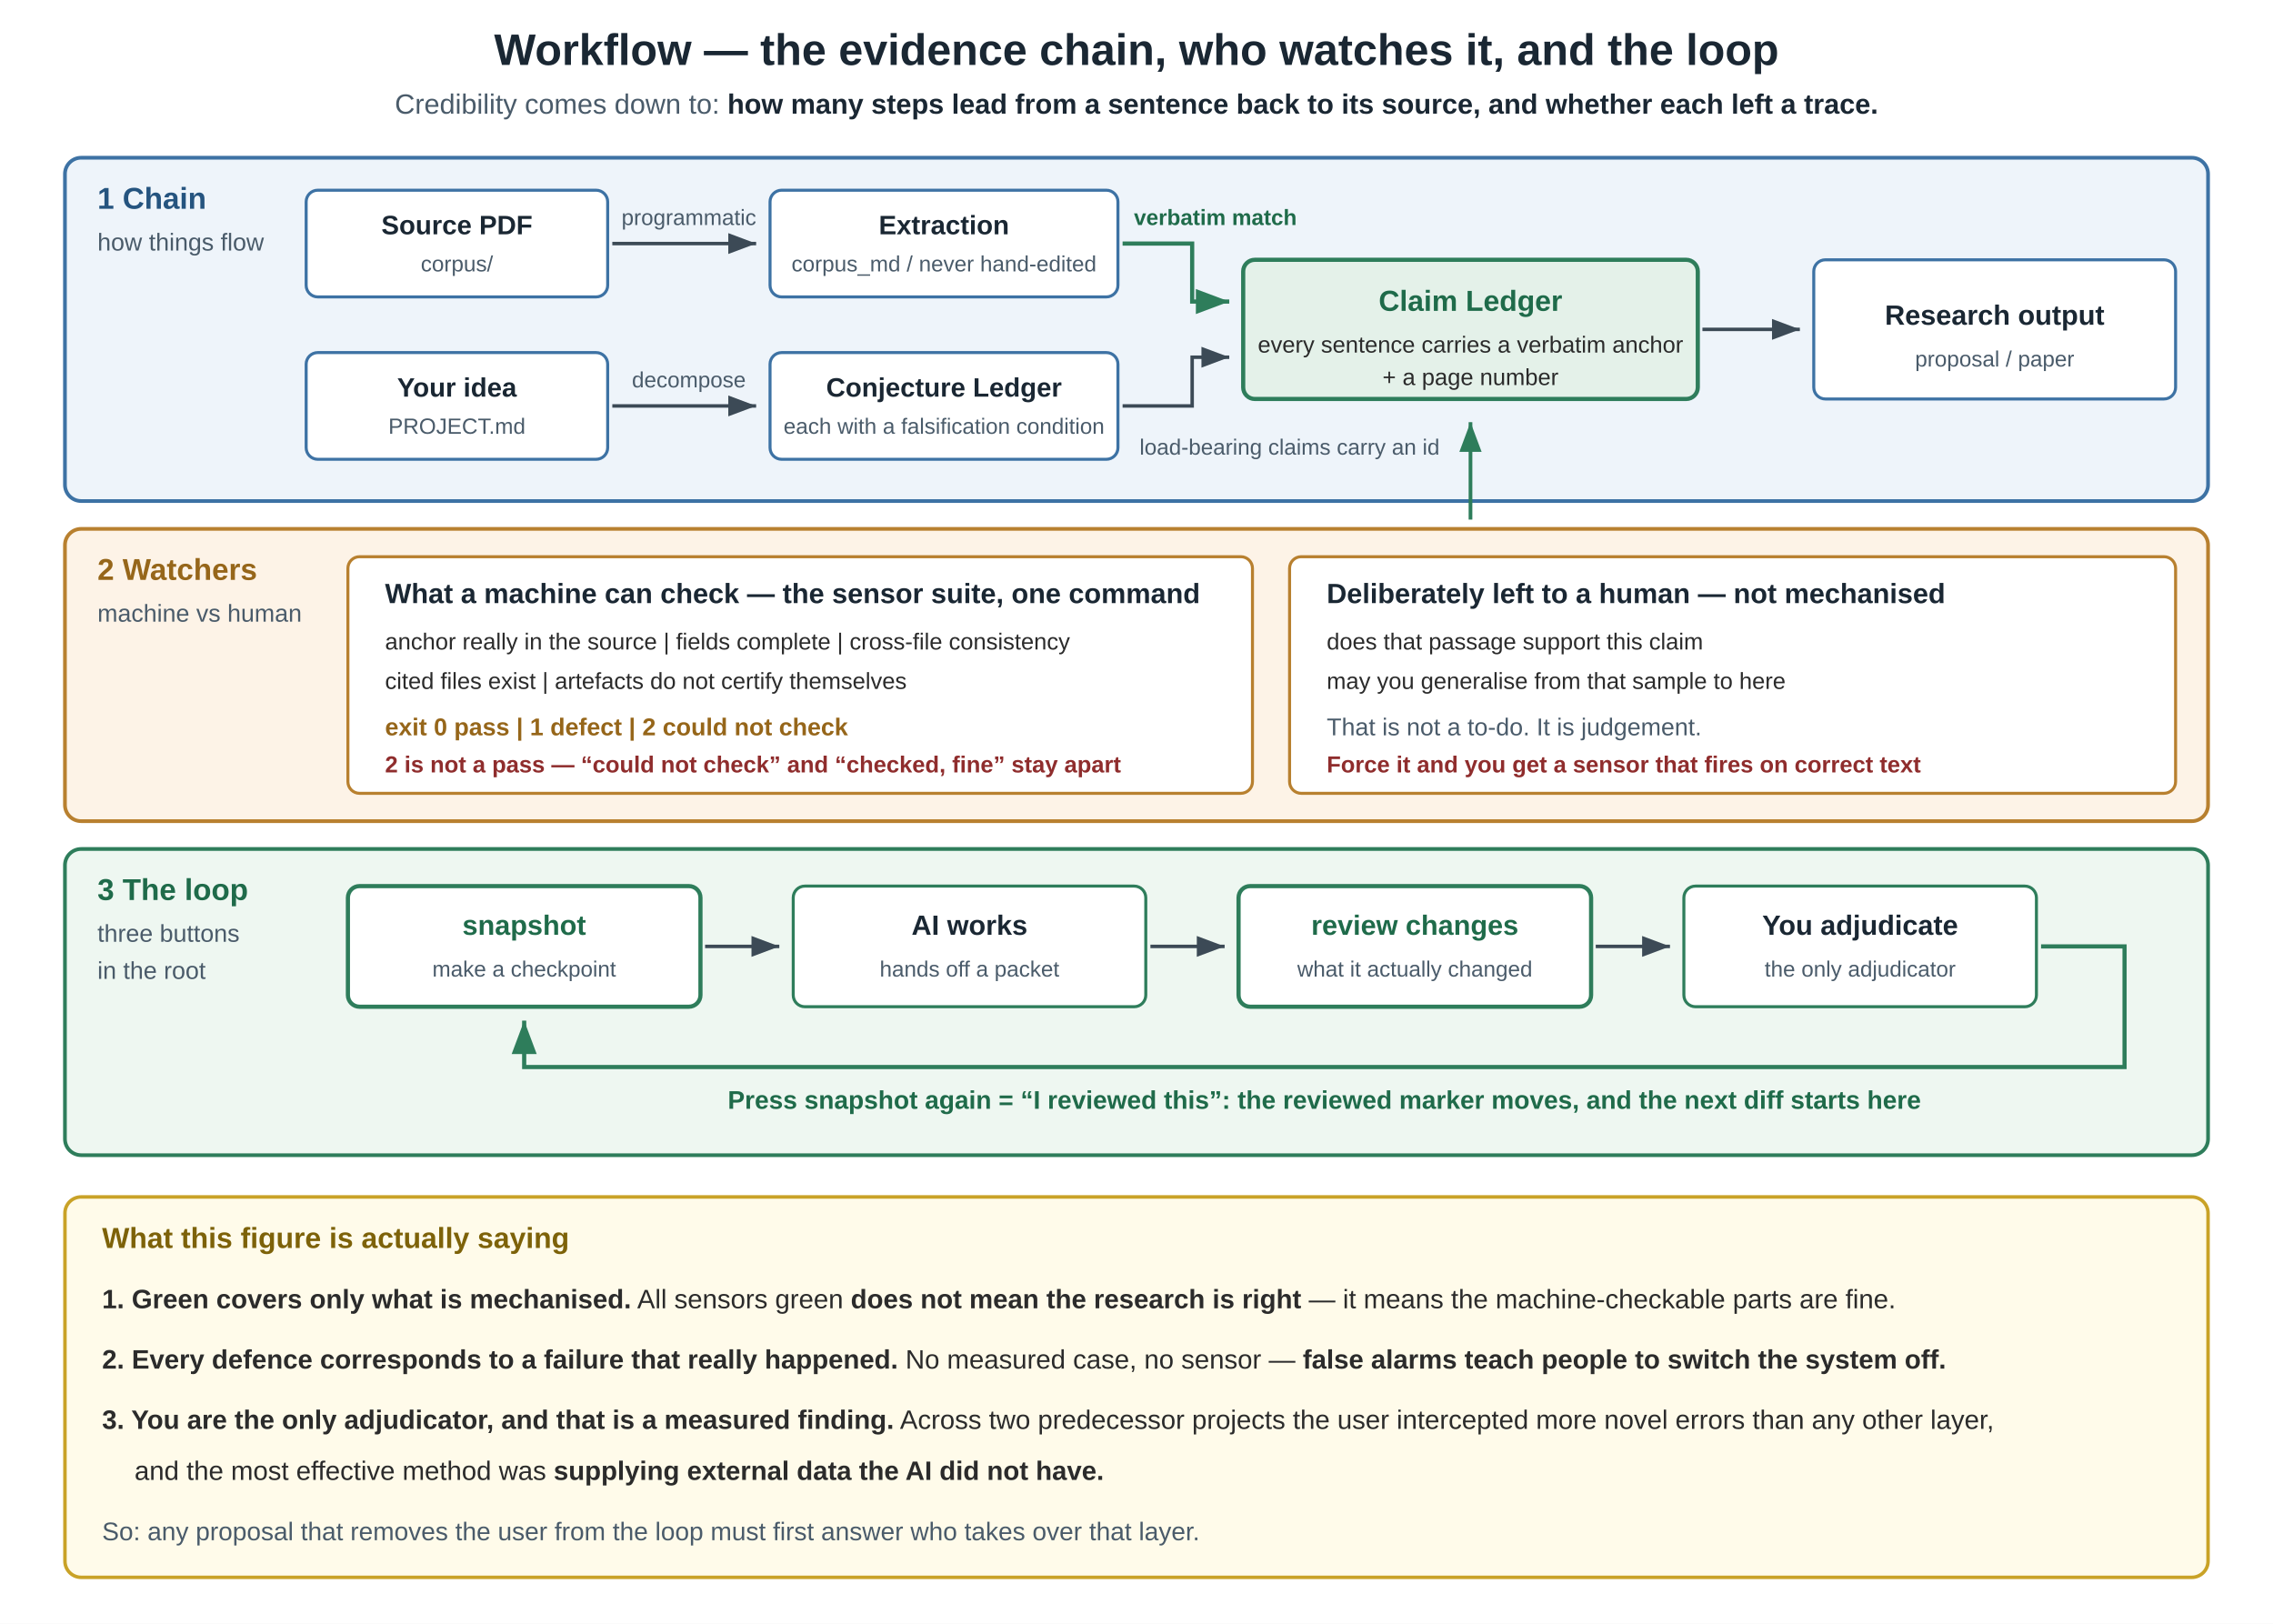
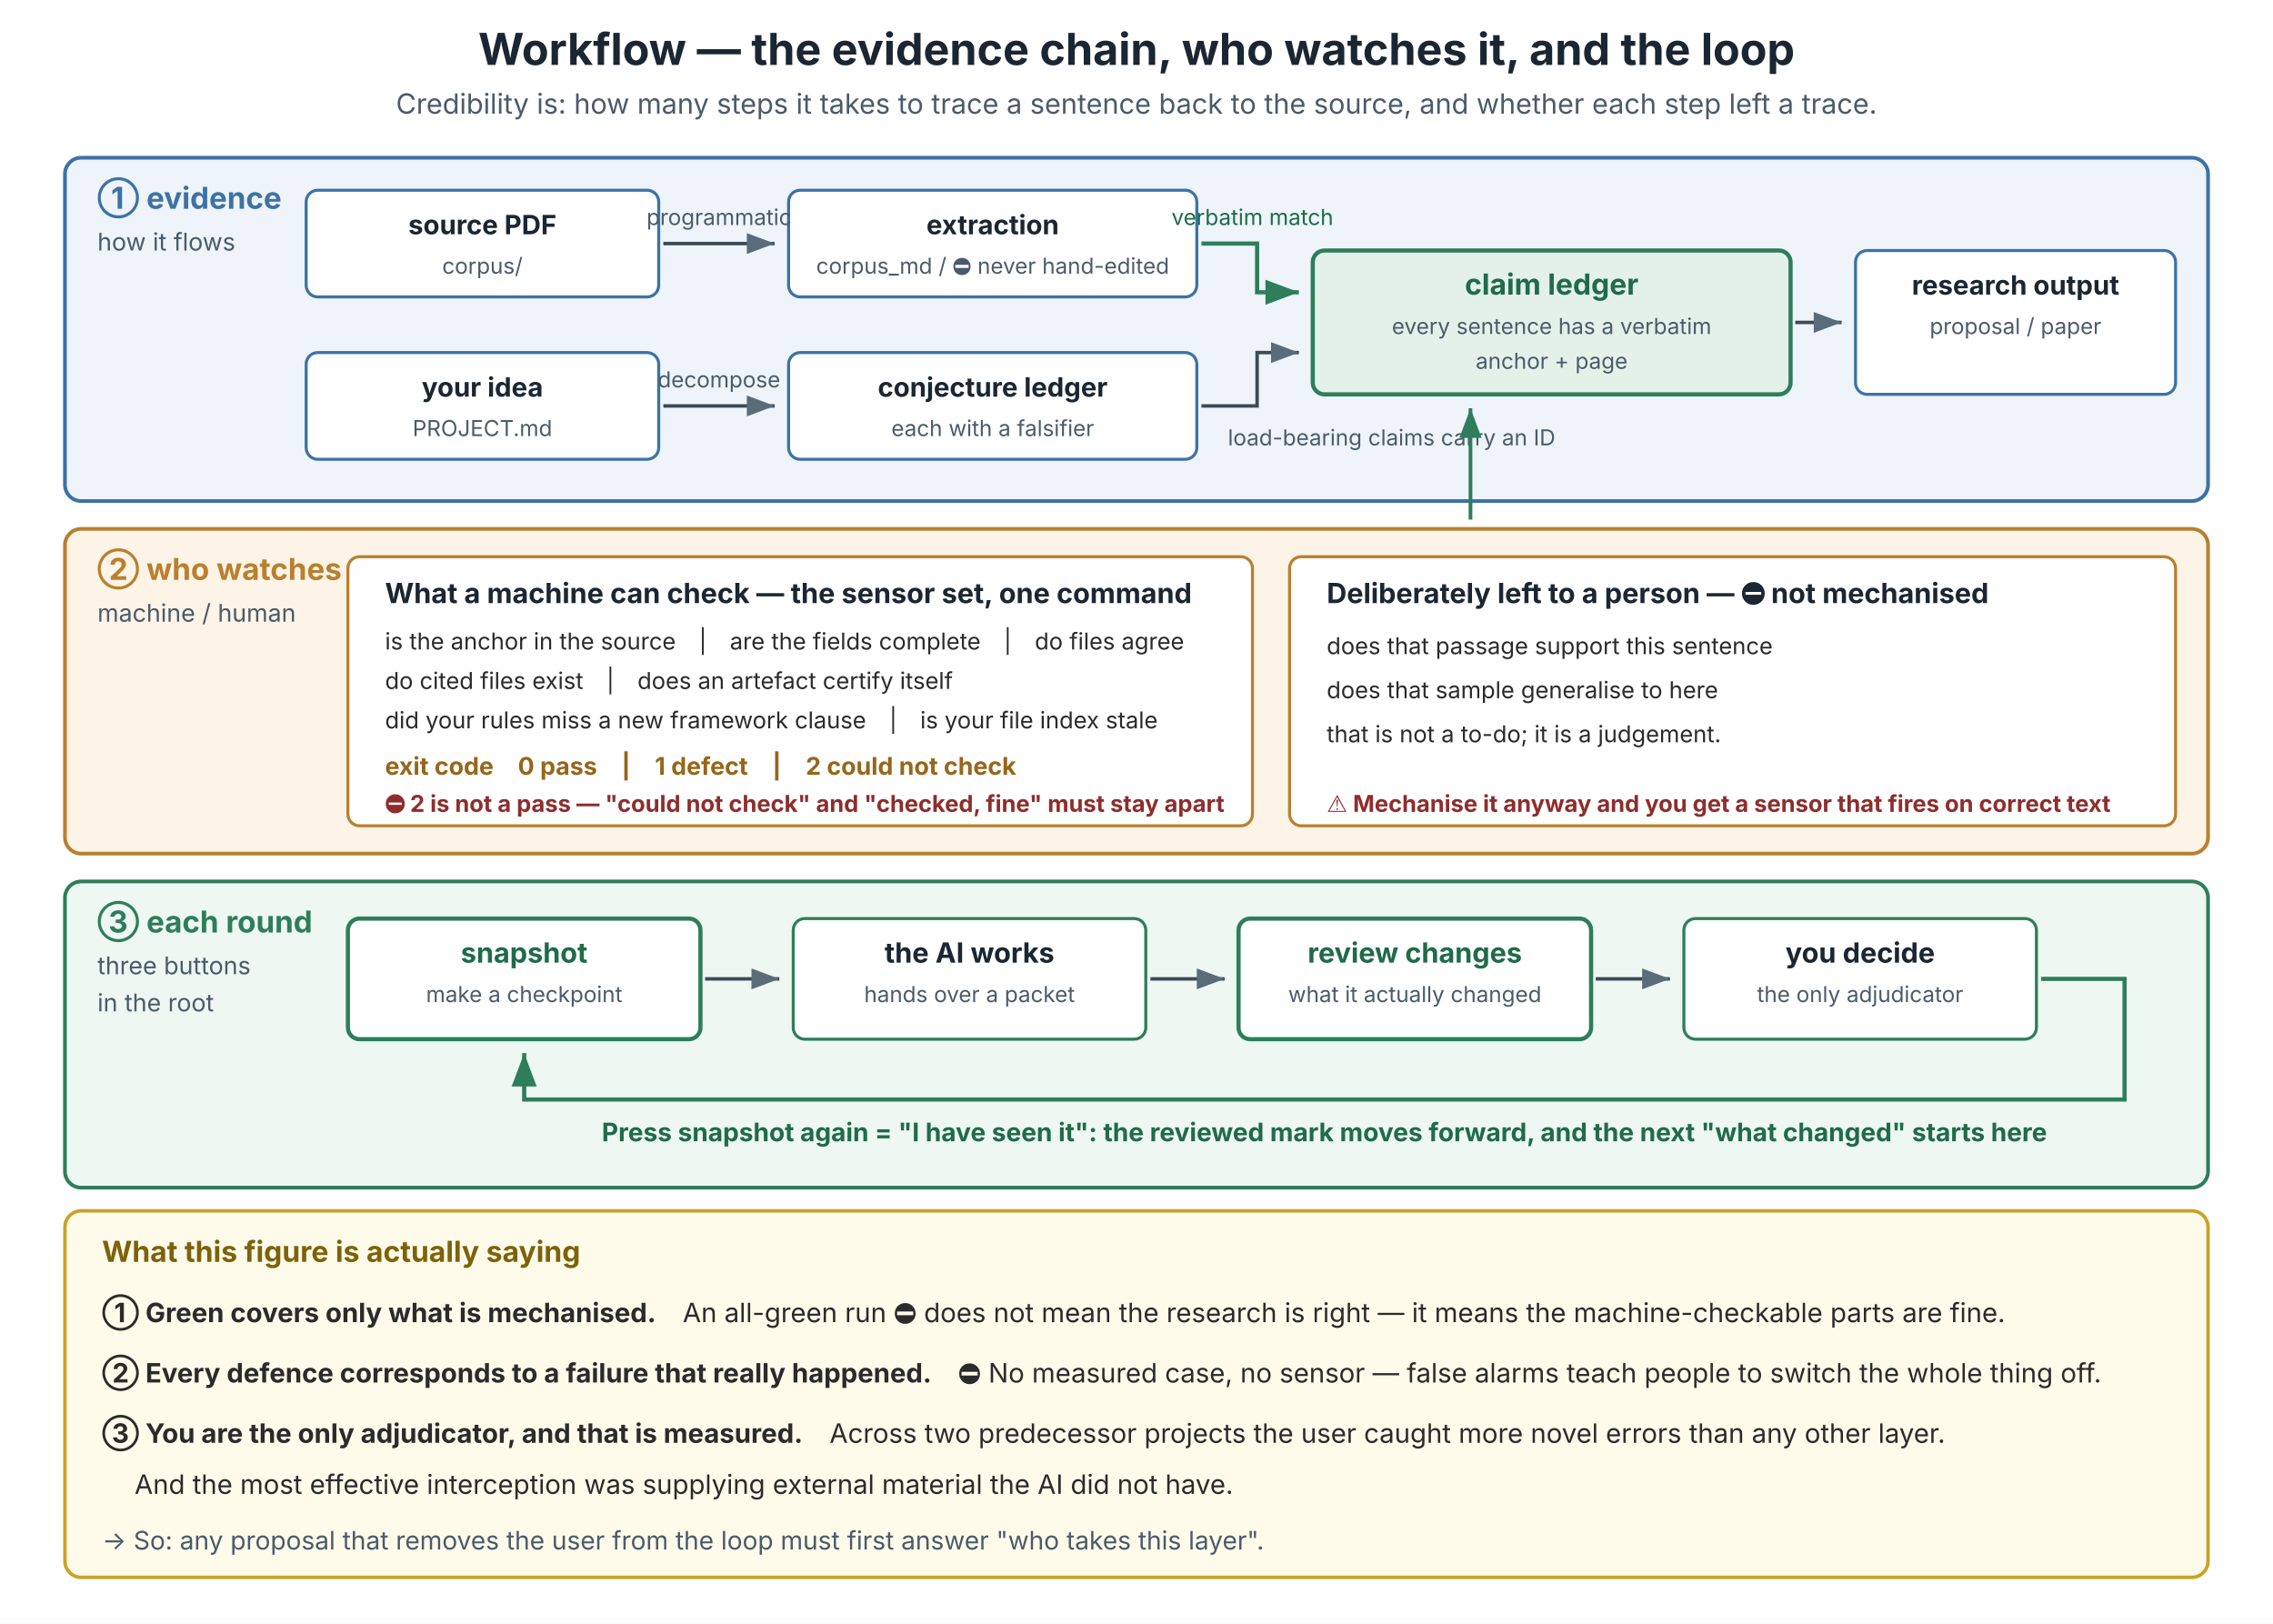
- <svg xmlns="http://www.w3.org/2000/svg" viewBox="0 0 980 700" width="980" height="700" font-family="-apple-system, Segoe UI, Helvetica Neue, Arial, sans-serif">
+ <svg xmlns="http://www.w3.org/2000/svg" viewBox="0 0 980 700" width="980" height="700" font-family="Inter, Segoe UI, Helvetica Neue, Arial, sans-serif">
  <rect x="0" y="0" width="980" height="700" fill="#ffffff" />
  <defs>
-     <marker id="b" markerWidth="9" markerHeight="9" refX="8" refY="3" orient="auto">
-       <path d="M0,0 L0,6 L8,3 z" fill="#3c4a56" />
+     <marker id="ar" markerWidth="9" markerHeight="9" refX="8" refY="3" orient="auto">
+       <path d="M0,0 L0,6 L8,3 z" fill="#5a6b7a" />
    </marker>
-     <marker id="bg" markerWidth="9" markerHeight="9" refX="8" refY="3" orient="auto">
+     <marker id="ag" markerWidth="9" markerHeight="9" refX="8" refY="3" orient="auto">
      <path d="M0,0 L0,6 L8,3 z" fill="#2e7d5b" />
-     </marker>
-     <marker id="by" markerWidth="9" markerHeight="9" refX="8" refY="3" orient="auto">
-       <path d="M0,0 L0,6 L8,3 z" fill="#b8802f" />
    </marker>
  </defs>
  <text x="490" y="28" text-anchor="middle" font-size="19" font-weight="bold" fill="#1a2733">Workflow — the evidence chain, who watches it, and the loop</text>
-   <text x="490" y="49" text-anchor="middle" font-size="12" fill="#4a5b6a">Credibility comes down to: <tspan font-weight="bold" fill="#1a2733">how many steps lead from a sentence back to its source, and whether each left a trace.</tspan>
-   </text>
+   <text x="490" y="49" text-anchor="middle" font-size="12" fill="#4a5b6a">Credibility is: how many steps it takes to trace a sentence back to the source, and whether each step left a trace.</text>
  <rect x="28" y="68" width="924" height="148" rx="7" fill="#eef4fa" stroke="#3d72a4" stroke-width="1.6" />
-   <text x="42" y="90" font-size="13" font-weight="bold" fill="#25547f">1 Chain</text>
-   <text x="42" y="108" font-size="10.5" fill="#4a5b6a">how things flow</text>
-   <rect x="132" y="82" width="130" height="46" rx="5" fill="#fff" stroke="#3d72a4" stroke-width="1.3" />
-   <text x="197" y="101" text-anchor="middle" font-size="11.5" font-weight="bold" fill="#1a2733">Source PDF</text>
-   <text x="197" y="117" text-anchor="middle" font-size="9.5" fill="#4a5b6a">corpus/</text>
-   <rect x="332" y="82" width="150" height="46" rx="5" fill="#fff" stroke="#3d72a4" stroke-width="1.3" />
-   <text x="407" y="101" text-anchor="middle" font-size="11.5" font-weight="bold" fill="#1a2733">Extraction</text>
-   <text x="407" y="117" text-anchor="middle" font-size="9.5" fill="#4a5b6a">corpus_md / never hand-edited</text>
-   <rect x="132" y="152" width="130" height="46" rx="5" fill="#fff" stroke="#3d72a4" stroke-width="1.3" />
-   <text x="197" y="171" text-anchor="middle" font-size="11.5" font-weight="bold" fill="#1a2733">Your idea</text>
-   <text x="197" y="187" text-anchor="middle" font-size="9.5" fill="#4a5b6a">PROJECT.md</text>
-   <rect x="332" y="152" width="150" height="46" rx="5" fill="#fff" stroke="#3d72a4" stroke-width="1.3" />
-   <text x="407" y="171" text-anchor="middle" font-size="11.5" font-weight="bold" fill="#1a2733">Conjecture Ledger</text>
-   <text x="407" y="187" text-anchor="middle" font-size="9.5" fill="#4a5b6a">each with a falsification condition</text>
-   <rect x="536" y="112" width="196" height="60" rx="5" fill="#e4f1e9" stroke="#2e7d5b" stroke-width="1.8" />
-   <text x="634" y="134" text-anchor="middle" font-size="12.5" font-weight="bold" fill="#1f6b4a">Claim Ledger</text>
-   <text x="634" y="152" text-anchor="middle" font-size="10" fill="#2b2b2b">every sentence carries a verbatim anchor</text>
-   <text x="634" y="166" text-anchor="middle" font-size="10" fill="#2b2b2b">+ a page number</text>
-   <rect x="782" y="112" width="156" height="60" rx="5" fill="#fff" stroke="#3d72a4" stroke-width="1.3" />
-   <text x="860" y="140" text-anchor="middle" font-size="12" font-weight="bold" fill="#1a2733">Research output</text>
-   <text x="860" y="158" text-anchor="middle" font-size="9.5" fill="#4a5b6a">proposal / paper</text>
-   <line x1="264" y1="105" x2="326" y2="105" stroke="#3c4a56" stroke-width="1.5" marker-end="url(#b)" />
-   <text x="297" y="97" text-anchor="middle" font-size="9.5" fill="#4a5b6a">programmatic</text>
-   <line x1="264" y1="175" x2="326" y2="175" stroke="#3c4a56" stroke-width="1.5" marker-end="url(#b)" />
-   <text x="297" y="167" text-anchor="middle" font-size="9.5" fill="#4a5b6a">decompose</text>
-   <path d="M484,105 L514,105 L514,130 L530,130" fill="none" stroke="#2e7d5b" stroke-width="1.8" marker-end="url(#bg)" />
-   <text x="524" y="97" text-anchor="middle" font-size="9.5" font-weight="bold" fill="#1f6b4a">verbatim match</text>
-   <path d="M484,175 L514,175 L514,154 L530,154" fill="none" stroke="#3c4a56" stroke-width="1.5" marker-end="url(#b)" />
-   <text x="556" y="196" text-anchor="middle" font-size="9.5" fill="#4a5b6a">load-bearing claims carry an id</text>
-   <line x1="734" y1="142" x2="776" y2="142" stroke="#3c4a56" stroke-width="1.5" marker-end="url(#b)" />
-   <rect x="28" y="228" width="924" height="126" rx="7" fill="#fdf3e7" stroke="#b8802f" stroke-width="1.6" />
-   <text x="42" y="250" font-size="13" font-weight="bold" fill="#96661a">2 Watchers</text>
-   <text x="42" y="268" font-size="10.5" fill="#4a5b6a">machine vs human</text>
-   <rect x="150" y="240" width="390" height="102" rx="5" fill="#fff" stroke="#b8802f" stroke-width="1.3" />
-   <text x="166" y="260" font-size="12" font-weight="bold" fill="#1a2733">What a machine can check — the sensor suite, one command</text>
-   <text x="166" y="280" font-size="10" fill="#2b2b2b">anchor really in the source  |  fields complete  |  cross-file consistency</text>
-   <text x="166" y="297" font-size="10" fill="#2b2b2b">cited files exist  |  artefacts do not certify themselves</text>
-   <text x="166" y="317" font-size="10.5" font-weight="bold" fill="#96661a">exit  0 pass  |  1 defect  |  2 could not check</text>
-   <text x="166" y="333" font-size="10" fill="#8f2d2d" font-weight="bold">2 is not a pass — “could not check” and “checked, fine” stay apart</text>
-   <rect x="556" y="240" width="382" height="102" rx="5" fill="#fff" stroke="#b8802f" stroke-width="1.3" />
-   <text x="572" y="260" font-size="12" font-weight="bold" fill="#1a2733">Deliberately left to a human — not mechanised</text>
-   <text x="572" y="280" font-size="10" fill="#2b2b2b">does that passage support this claim</text>
-   <text x="572" y="297" font-size="10" fill="#2b2b2b">may you generalise from that sample to here</text>
-   <text x="572" y="317" font-size="10.5" fill="#4a5b6a">That is not a to-do. It is judgement.</text>
-   <text x="572" y="333" font-size="10" fill="#8f2d2d" font-weight="bold">Force it and you get a sensor that fires on correct text</text>
-   <path d="M634,224 L634,182" fill="none" stroke="#2e7d5b" stroke-width="1.6" marker-end="url(#bg)" />
-   <rect x="28" y="366" width="924" height="132" rx="7" fill="#eef7f1" stroke="#2e7d5b" stroke-width="1.6" />
-   <text x="42" y="388" font-size="13" font-weight="bold" fill="#1f6b4a">3 The loop</text>
-   <text x="42" y="406" font-size="10.5" fill="#4a5b6a">three buttons</text>
-   <text x="42" y="422" font-size="10.5" fill="#4a5b6a">in the root</text>
-   <rect x="150" y="382" width="152" height="52" rx="5" fill="#fff" stroke="#2e7d5b" stroke-width="1.8" />
-   <text x="226" y="403" text-anchor="middle" font-size="12" font-weight="bold" fill="#1f6b4a">snapshot</text>
-   <text x="226" y="421" text-anchor="middle" font-size="9.5" fill="#4a5b6a">make a checkpoint</text>
-   <rect x="342" y="382" width="152" height="52" rx="5" fill="#fff" stroke="#2e7d5b" stroke-width="1.3" />
-   <text x="418" y="403" text-anchor="middle" font-size="12" font-weight="bold" fill="#1a2733">AI works</text>
-   <text x="418" y="421" text-anchor="middle" font-size="9.5" fill="#4a5b6a">hands off a packet</text>
-   <rect x="534" y="382" width="152" height="52" rx="5" fill="#fff" stroke="#2e7d5b" stroke-width="1.8" />
-   <text x="610" y="403" text-anchor="middle" font-size="12" font-weight="bold" fill="#1f6b4a">review changes</text>
-   <text x="610" y="421" text-anchor="middle" font-size="9.5" fill="#4a5b6a">what it actually changed</text>
-   <rect x="726" y="382" width="152" height="52" rx="5" fill="#fff" stroke="#2e7d5b" stroke-width="1.3" />
-   <text x="802" y="403" text-anchor="middle" font-size="12" font-weight="bold" fill="#1a2733">You adjudicate</text>
-   <text x="802" y="421" text-anchor="middle" font-size="9.5" fill="#4a5b6a">the only adjudicator</text>
-   <line x1="304" y1="408" x2="336" y2="408" stroke="#3c4a56" stroke-width="1.5" marker-end="url(#b)" />
-   <line x1="496" y1="408" x2="528" y2="408" stroke="#3c4a56" stroke-width="1.5" marker-end="url(#b)" />
-   <line x1="688" y1="408" x2="720" y2="408" stroke="#3c4a56" stroke-width="1.5" marker-end="url(#b)" />
-   <path d="M880,408 L916,408 L916,460 L226,460 L226,440" fill="none" stroke="#2e7d5b" stroke-width="1.8" marker-end="url(#bg)" />
-   <text x="571" y="478" text-anchor="middle" font-size="11" font-weight="bold" fill="#1f6b4a">Press snapshot again = “I reviewed this”: the reviewed marker moves, and the next diff starts here</text>
-   <rect x="28" y="516" width="924" height="164" rx="7" fill="#fffbea" stroke="#c9a227" stroke-width="1.5" />
-   <text x="44" y="538" font-size="12.5" font-weight="bold" fill="#7d6209">What this figure is actually saying</text>
-   <text x="44" y="564" font-size="11.5" fill="#2b2b2b">
-     <tspan font-weight="bold">1. Green covers only what is mechanised.</tspan> All sensors green <tspan font-weight="bold">does not mean the research is right</tspan> — it means the machine-checkable parts are fine.</text>
-   <text x="44" y="590" font-size="11.5" fill="#2b2b2b">
-     <tspan font-weight="bold">2. Every defence corresponds to a failure that really happened.</tspan> No measured case, no sensor — <tspan font-weight="bold">false alarms teach people to switch the system off.</tspan>
-   </text>
-   <text x="44" y="616" font-size="11.5" fill="#2b2b2b">
-     <tspan font-weight="bold">3. You are the only adjudicator, and that is a measured finding.</tspan> Across two predecessor projects the user intercepted more novel errors than any other layer,</text>
-   <text x="58" y="638" font-size="11.5" fill="#2b2b2b">and the most effective method was <tspan font-weight="bold">supplying external data the AI did not have.</tspan>
-   </text>
-   <text x="44" y="664" font-size="11" fill="#4a5b6a">So: any proposal that removes the user from the loop must first answer who takes over that layer.</text>
+   <text x="42" y="90" font-size="13" font-weight="bold" fill="#3d72a4">① evidence</text>
+   <text x="42" y="108" font-size="10.5" fill="#4a5b6a">how it flows</text>
+   <rect x="132" y="82" width="152" height="46" rx="5" fill="#fff" stroke="#3d72a4" stroke-width="1.3" />
+   <text x="208" y="101" text-anchor="middle" font-size="11.5" font-weight="bold" fill="#1a2733">source PDF</text>
+   <text x="208" y="118" text-anchor="middle" font-size="9.5" fill="#4a5b6a">corpus/</text>
+   <rect x="340" y="82" width="176" height="46" rx="5" fill="#fff" stroke="#3d72a4" stroke-width="1.3" />
+   <text x="428" y="101" text-anchor="middle" font-size="11.5" font-weight="bold" fill="#1a2733">extraction</text>
+   <text x="428" y="118" text-anchor="middle" font-size="9.5" fill="#4a5b6a">corpus_md / ⛔ never hand-edited</text>
+   <rect x="132" y="152" width="152" height="46" rx="5" fill="#fff" stroke="#3d72a4" stroke-width="1.3" />
+   <text x="208" y="171" text-anchor="middle" font-size="11.5" font-weight="bold" fill="#1a2733">your idea</text>
+   <text x="208" y="188" text-anchor="middle" font-size="9.5" fill="#4a5b6a">PROJECT.md</text>
+   <rect x="340" y="152" width="176" height="46" rx="5" fill="#fff" stroke="#3d72a4" stroke-width="1.3" />
+   <text x="428" y="171" text-anchor="middle" font-size="11.5" font-weight="bold" fill="#1a2733">conjecture ledger</text>
+   <text x="428" y="188" text-anchor="middle" font-size="9.5" fill="#4a5b6a">each with a falsifier</text>
+   <rect x="566" y="108" width="206" height="62" rx="5" fill="#e4f1e9" stroke="#2e7d5b" stroke-width="1.8" />
+   <text x="669" y="127" text-anchor="middle" font-size="12.5" font-weight="bold" fill="#1f6b4a">claim ledger</text>
+   <text x="669" y="144" text-anchor="middle" font-size="9.5" fill="#4a5b6a">every sentence has a verbatim</text>
+   <text x="669" y="159" text-anchor="middle" font-size="9.5" fill="#4a5b6a">anchor + page</text>
+   <rect x="800" y="108" width="138" height="62" rx="5" fill="#fff" stroke="#3d72a4" stroke-width="1.3" />
+   <text x="869" y="127" text-anchor="middle" font-size="11.5" font-weight="bold" fill="#1a2733">research output</text>
+   <text x="869" y="144" text-anchor="middle" font-size="9.5" fill="#4a5b6a">proposal / paper</text>
+   <line x1="286" y1="105" x2="334" y2="105" stroke="#3c4a56" stroke-width="1.5" marker-end="url(#ar)" />
+   <text x="310" y="97" text-anchor="middle" font-size="9.5" fill="#4a5b6a">programmatic</text>
+   <line x1="286" y1="175" x2="334" y2="175" stroke="#3c4a56" stroke-width="1.5" marker-end="url(#ar)" />
+   <text x="310" y="167" text-anchor="middle" font-size="9.5" fill="#4a5b6a">decompose</text>
+   <path d="M518,105 L542,105 L542,126 L560,126" fill="none" stroke="#2e7d5b" stroke-width="1.8" marker-end="url(#ag)" />
+   <text x="540" y="97" text-anchor="middle" font-size="9.5" fill="#1f6b4a">verbatim match</text>
+   <path d="M518,175 L542,175 L542,152 L560,152" fill="none" stroke="#3c4a56" stroke-width="1.5" marker-end="url(#ar)" />
+   <text x="600" y="192" text-anchor="middle" font-size="9.5" fill="#4a5b6a">load-bearing claims carry an ID</text>
+   <line x1="774" y1="139" x2="794" y2="139" stroke="#3c4a56" stroke-width="1.5" marker-end="url(#ar)" />
+   <rect x="28" y="228" width="924" height="140" rx="7" fill="#fdf3e7" stroke="#b8802f" stroke-width="1.6" />
+   <text x="42" y="250" font-size="13" font-weight="bold" fill="#b8802f">② who watches</text>
+   <text x="42" y="268" font-size="10.5" fill="#4a5b6a">machine / human</text>
+   <rect x="150" y="240" width="390" height="116" rx="5" fill="#fff" stroke="#b8802f" stroke-width="1.3" />
+   <text x="166" y="260" font-size="12" font-weight="bold" fill="#1a2733">What a machine can check — the sensor set, one command</text>
+   <text x="166" y="280" font-size="10" fill="#2b2b2b">is the anchor in the source　|　are the fields complete　|　do files agree</text>
+   <text x="166" y="297" font-size="10" fill="#2b2b2b">do cited files exist　|　does an artefact certify itself</text>
+   <text x="166" y="314" font-size="10" fill="#2b2b2b">did your rules miss a new framework clause　|　is your file index stale</text>
+   <text x="166" y="334" font-size="10.5" font-weight="bold" fill="#96661a">exit code　0 pass　|　1 defect　|　2 could not check</text>
+   <text x="166" y="350" font-size="10" font-weight="bold" fill="#8f2d2d">⛔ 2 is not a pass — "could not check" and "checked, fine" must stay apart</text>
+   <rect x="556" y="240" width="382" height="116" rx="5" fill="#fff" stroke="#b8802f" stroke-width="1.3" />
+   <text x="572" y="260" font-size="12" font-weight="bold" fill="#1a2733">Deliberately left to a person — ⛔ not mechanised</text>
+   <text x="572" y="282" font-size="10" fill="#2b2b2b">does that passage support this sentence</text>
+   <text x="572" y="301" font-size="10" fill="#2b2b2b">does that sample generalise to here</text>
+   <text x="572" y="320" font-size="10" fill="#2b2b2b">that is not a to-do; it is a judgement.</text>
+   <text x="572" y="350" font-size="10" font-weight="bold" fill="#8f2d2d">⚠️ Mechanise it anyway and you get a sensor that fires on correct text</text>
+   <path d="M634,224 L634,176" fill="none" stroke="#2e7d5b" stroke-width="1.6" marker-end="url(#ag)" />
+   <rect x="28" y="380" width="924" height="132" rx="7" fill="#eef7f1" stroke="#2e7d5b" stroke-width="1.6" />
+   <text x="42" y="402" font-size="13" font-weight="bold" fill="#2e7d5b">③ each round</text>
+   <text x="42" y="420" font-size="10.5" fill="#4a5b6a">three buttons</text>
+   <text x="42" y="436" font-size="10.5" fill="#4a5b6a">in the root</text>
+   <rect x="150" y="396" width="152" height="52" rx="5" fill="#fff" stroke="#2e7d5b" stroke-width="1.8" />
+   <text x="226" y="415" text-anchor="middle" font-size="12" font-weight="bold" fill="#1f6b4a">snapshot</text>
+   <text x="226" y="432" text-anchor="middle" font-size="9.5" fill="#4a5b6a">make a checkpoint</text>
+   <line x1="304" y1="422" x2="336" y2="422" stroke="#3c4a56" stroke-width="1.5" marker-end="url(#ar)" />
+   <rect x="342" y="396" width="152" height="52" rx="5" fill="#fff" stroke="#2e7d5b" stroke-width="1.3" />
+   <text x="418" y="415" text-anchor="middle" font-size="12" font-weight="bold" fill="#1a2733">the AI works</text>
+   <text x="418" y="432" text-anchor="middle" font-size="9.5" fill="#4a5b6a">hands over a packet</text>
+   <line x1="496" y1="422" x2="528" y2="422" stroke="#3c4a56" stroke-width="1.5" marker-end="url(#ar)" />
+   <rect x="534" y="396" width="152" height="52" rx="5" fill="#fff" stroke="#2e7d5b" stroke-width="1.8" />
+   <text x="610" y="415" text-anchor="middle" font-size="12" font-weight="bold" fill="#1f6b4a">review changes</text>
+   <text x="610" y="432" text-anchor="middle" font-size="9.5" fill="#4a5b6a">what it actually changed</text>
+   <line x1="688" y1="422" x2="720" y2="422" stroke="#3c4a56" stroke-width="1.5" marker-end="url(#ar)" />
+   <rect x="726" y="396" width="152" height="52" rx="5" fill="#fff" stroke="#2e7d5b" stroke-width="1.3" />
+   <text x="802" y="415" text-anchor="middle" font-size="12" font-weight="bold" fill="#1a2733">you decide</text>
+   <text x="802" y="432" text-anchor="middle" font-size="9.5" fill="#4a5b6a">the only adjudicator</text>
+   <path d="M880,422 L916,422 L916,474 L226,474 L226,454" fill="none" stroke="#2e7d5b" stroke-width="1.8" marker-end="url(#ag)" />
+   <text x="571" y="492" text-anchor="middle" font-size="11" font-weight="bold" fill="#1f6b4a">Press snapshot again = "I have seen it": the reviewed mark moves forward, and the next "what changed" starts here</text>
+   <rect x="28" y="522" width="924" height="158" rx="7" fill="#fffbea" stroke="#c9a227" stroke-width="1.5" />
+   <text x="44" y="544" font-size="12.5" font-weight="bold" fill="#7d6209">What this figure is actually saying</text>
+   <text x="44" y="570" font-size="11.5" fill="#2b2b2b">
+     <tspan font-weight="bold">① Green covers only what is mechanised.</tspan>　An all-green run ⛔ does not mean the research is right — it means the machine-checkable parts are fine.</text>
+   <text x="44" y="596" font-size="11.5" fill="#2b2b2b">
+     <tspan font-weight="bold">② Every defence corresponds to a failure that really happened.</tspan>　⛔ No measured case, no sensor — false alarms teach people to switch the whole thing off.</text>
+   <text x="44" y="622" font-size="11.5" fill="#2b2b2b">
+     <tspan font-weight="bold">③ You are the only adjudicator, and that is measured.</tspan>　Across two predecessor projects the user caught more novel errors than any other layer.</text>
+   <text x="58" y="644" font-size="11.5" fill="#2b2b2b">And the most effective interception was supplying external material the AI did not have.</text>
+   <text x="44" y="668" font-size="11" fill="#4a5b6a">→ So: any proposal that removes the user from the loop must first answer "who takes this layer".</text>
</svg>
